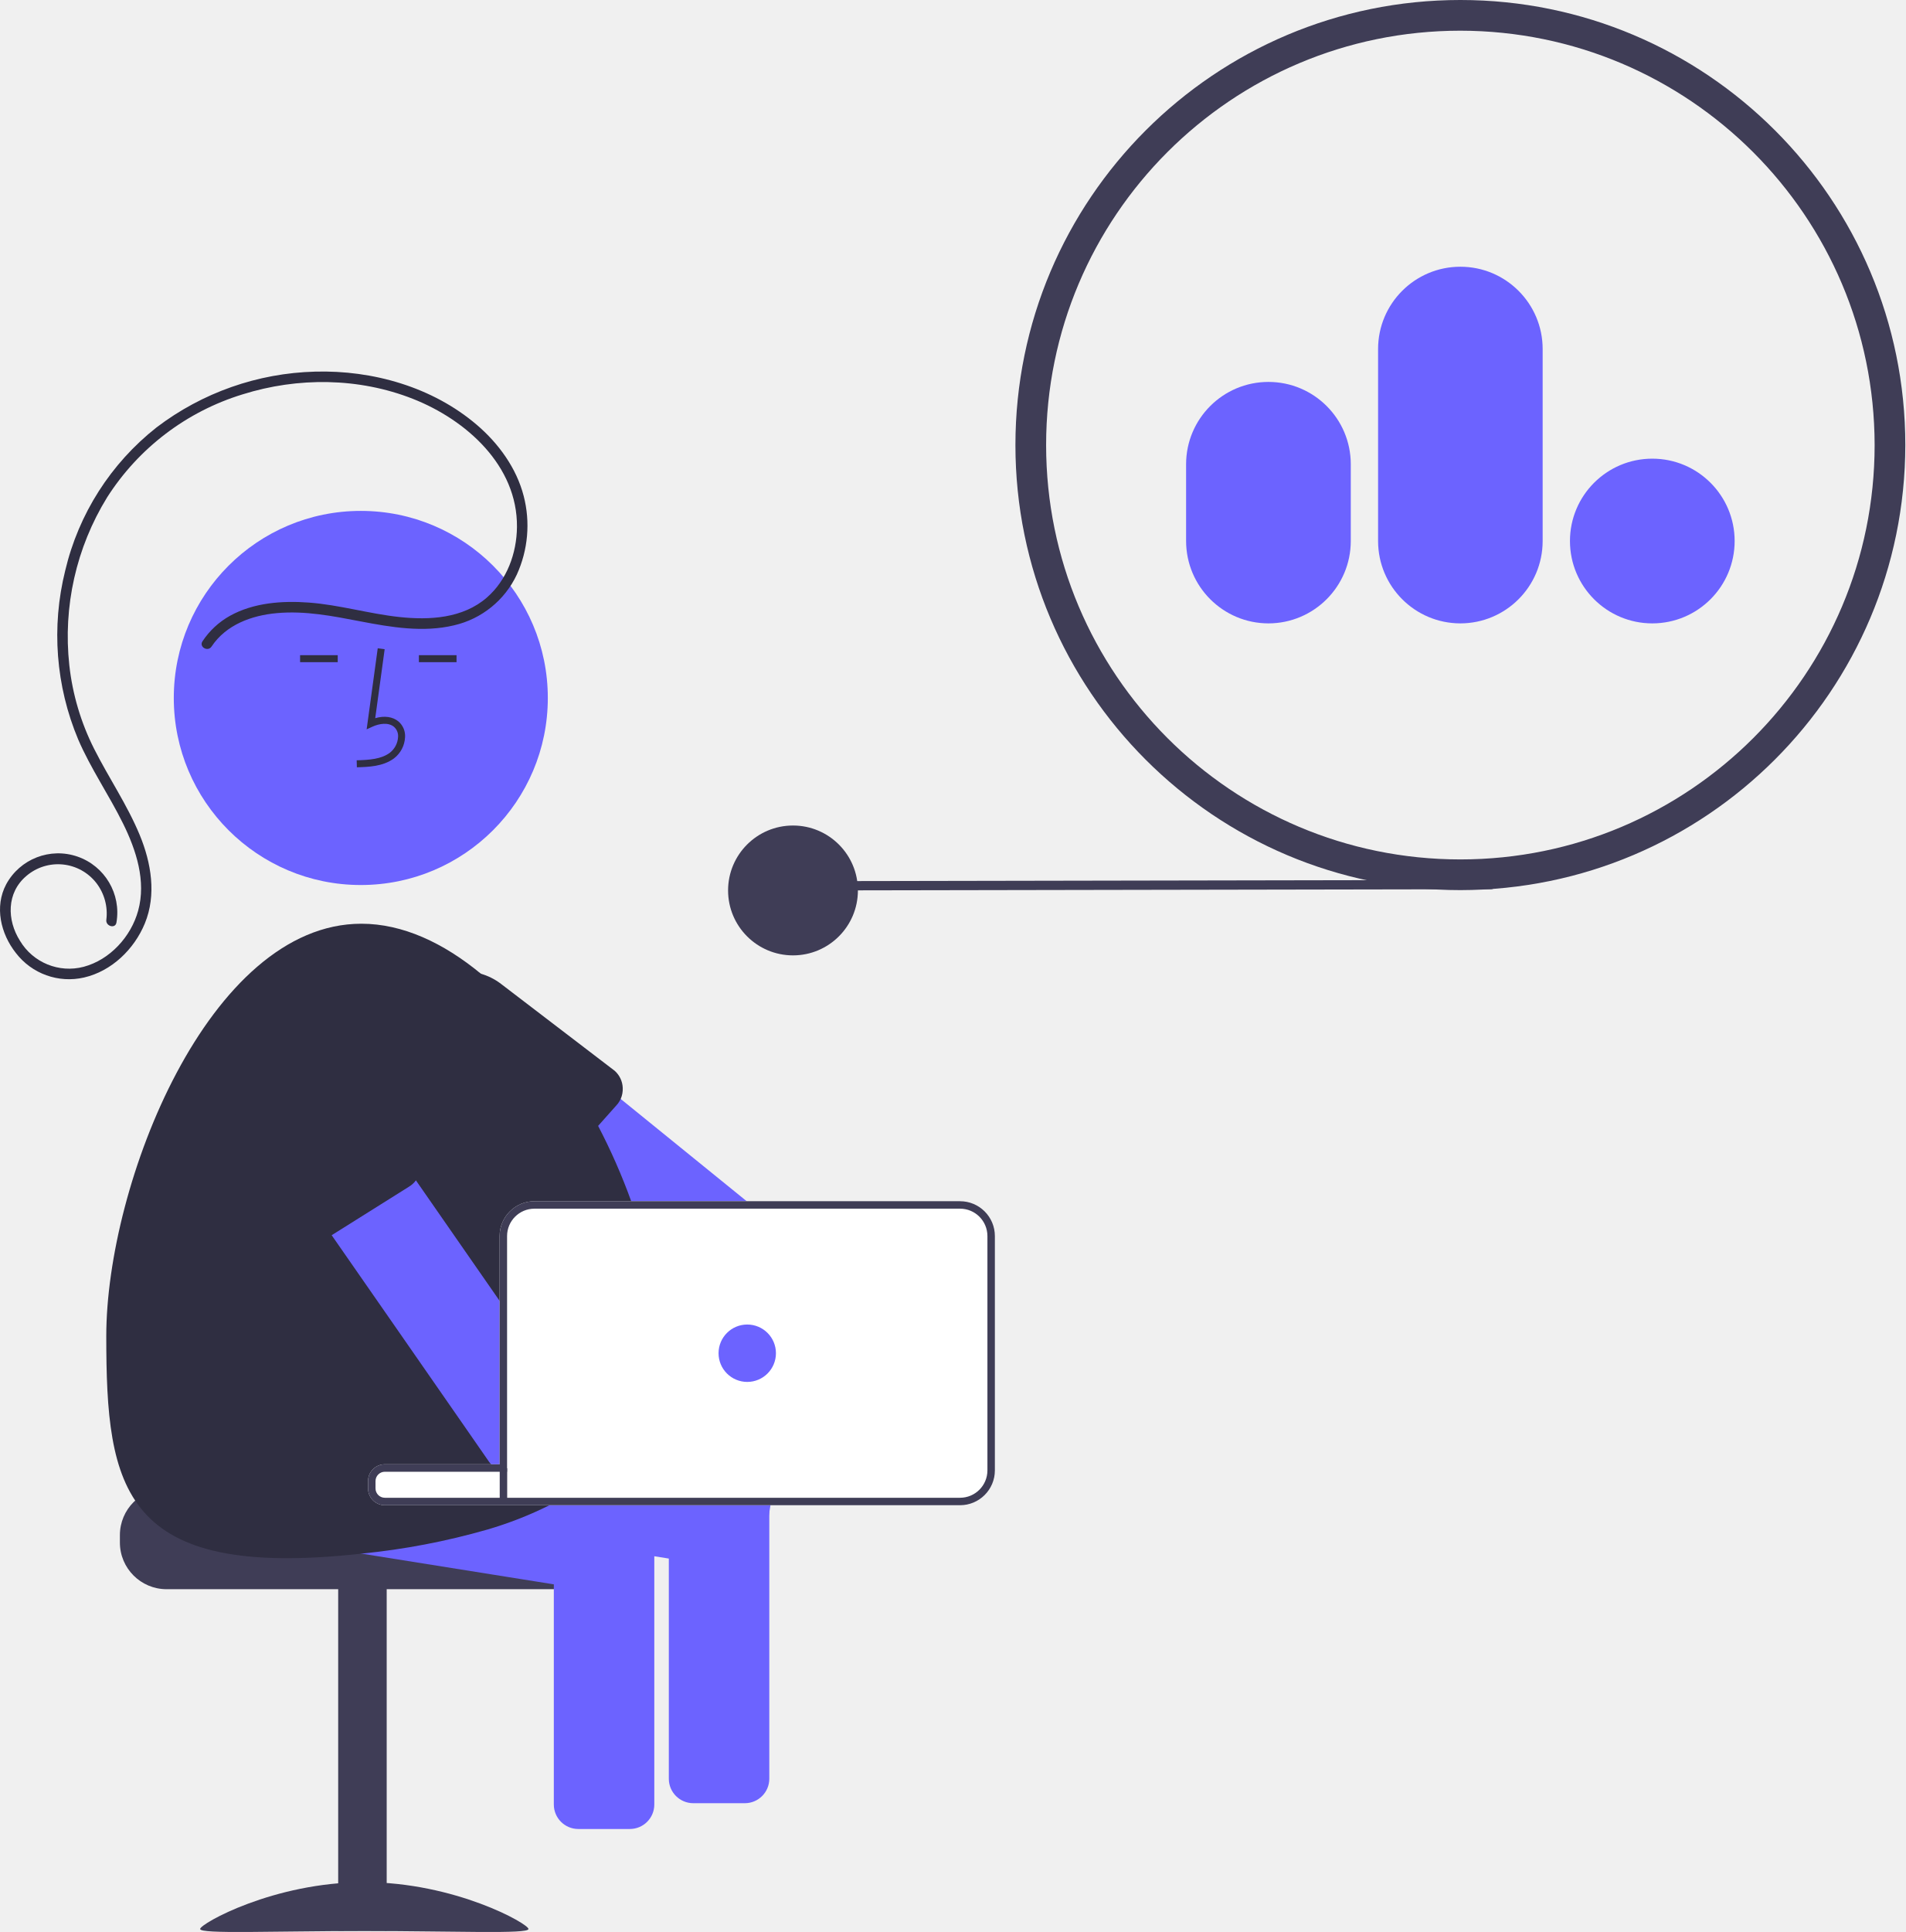
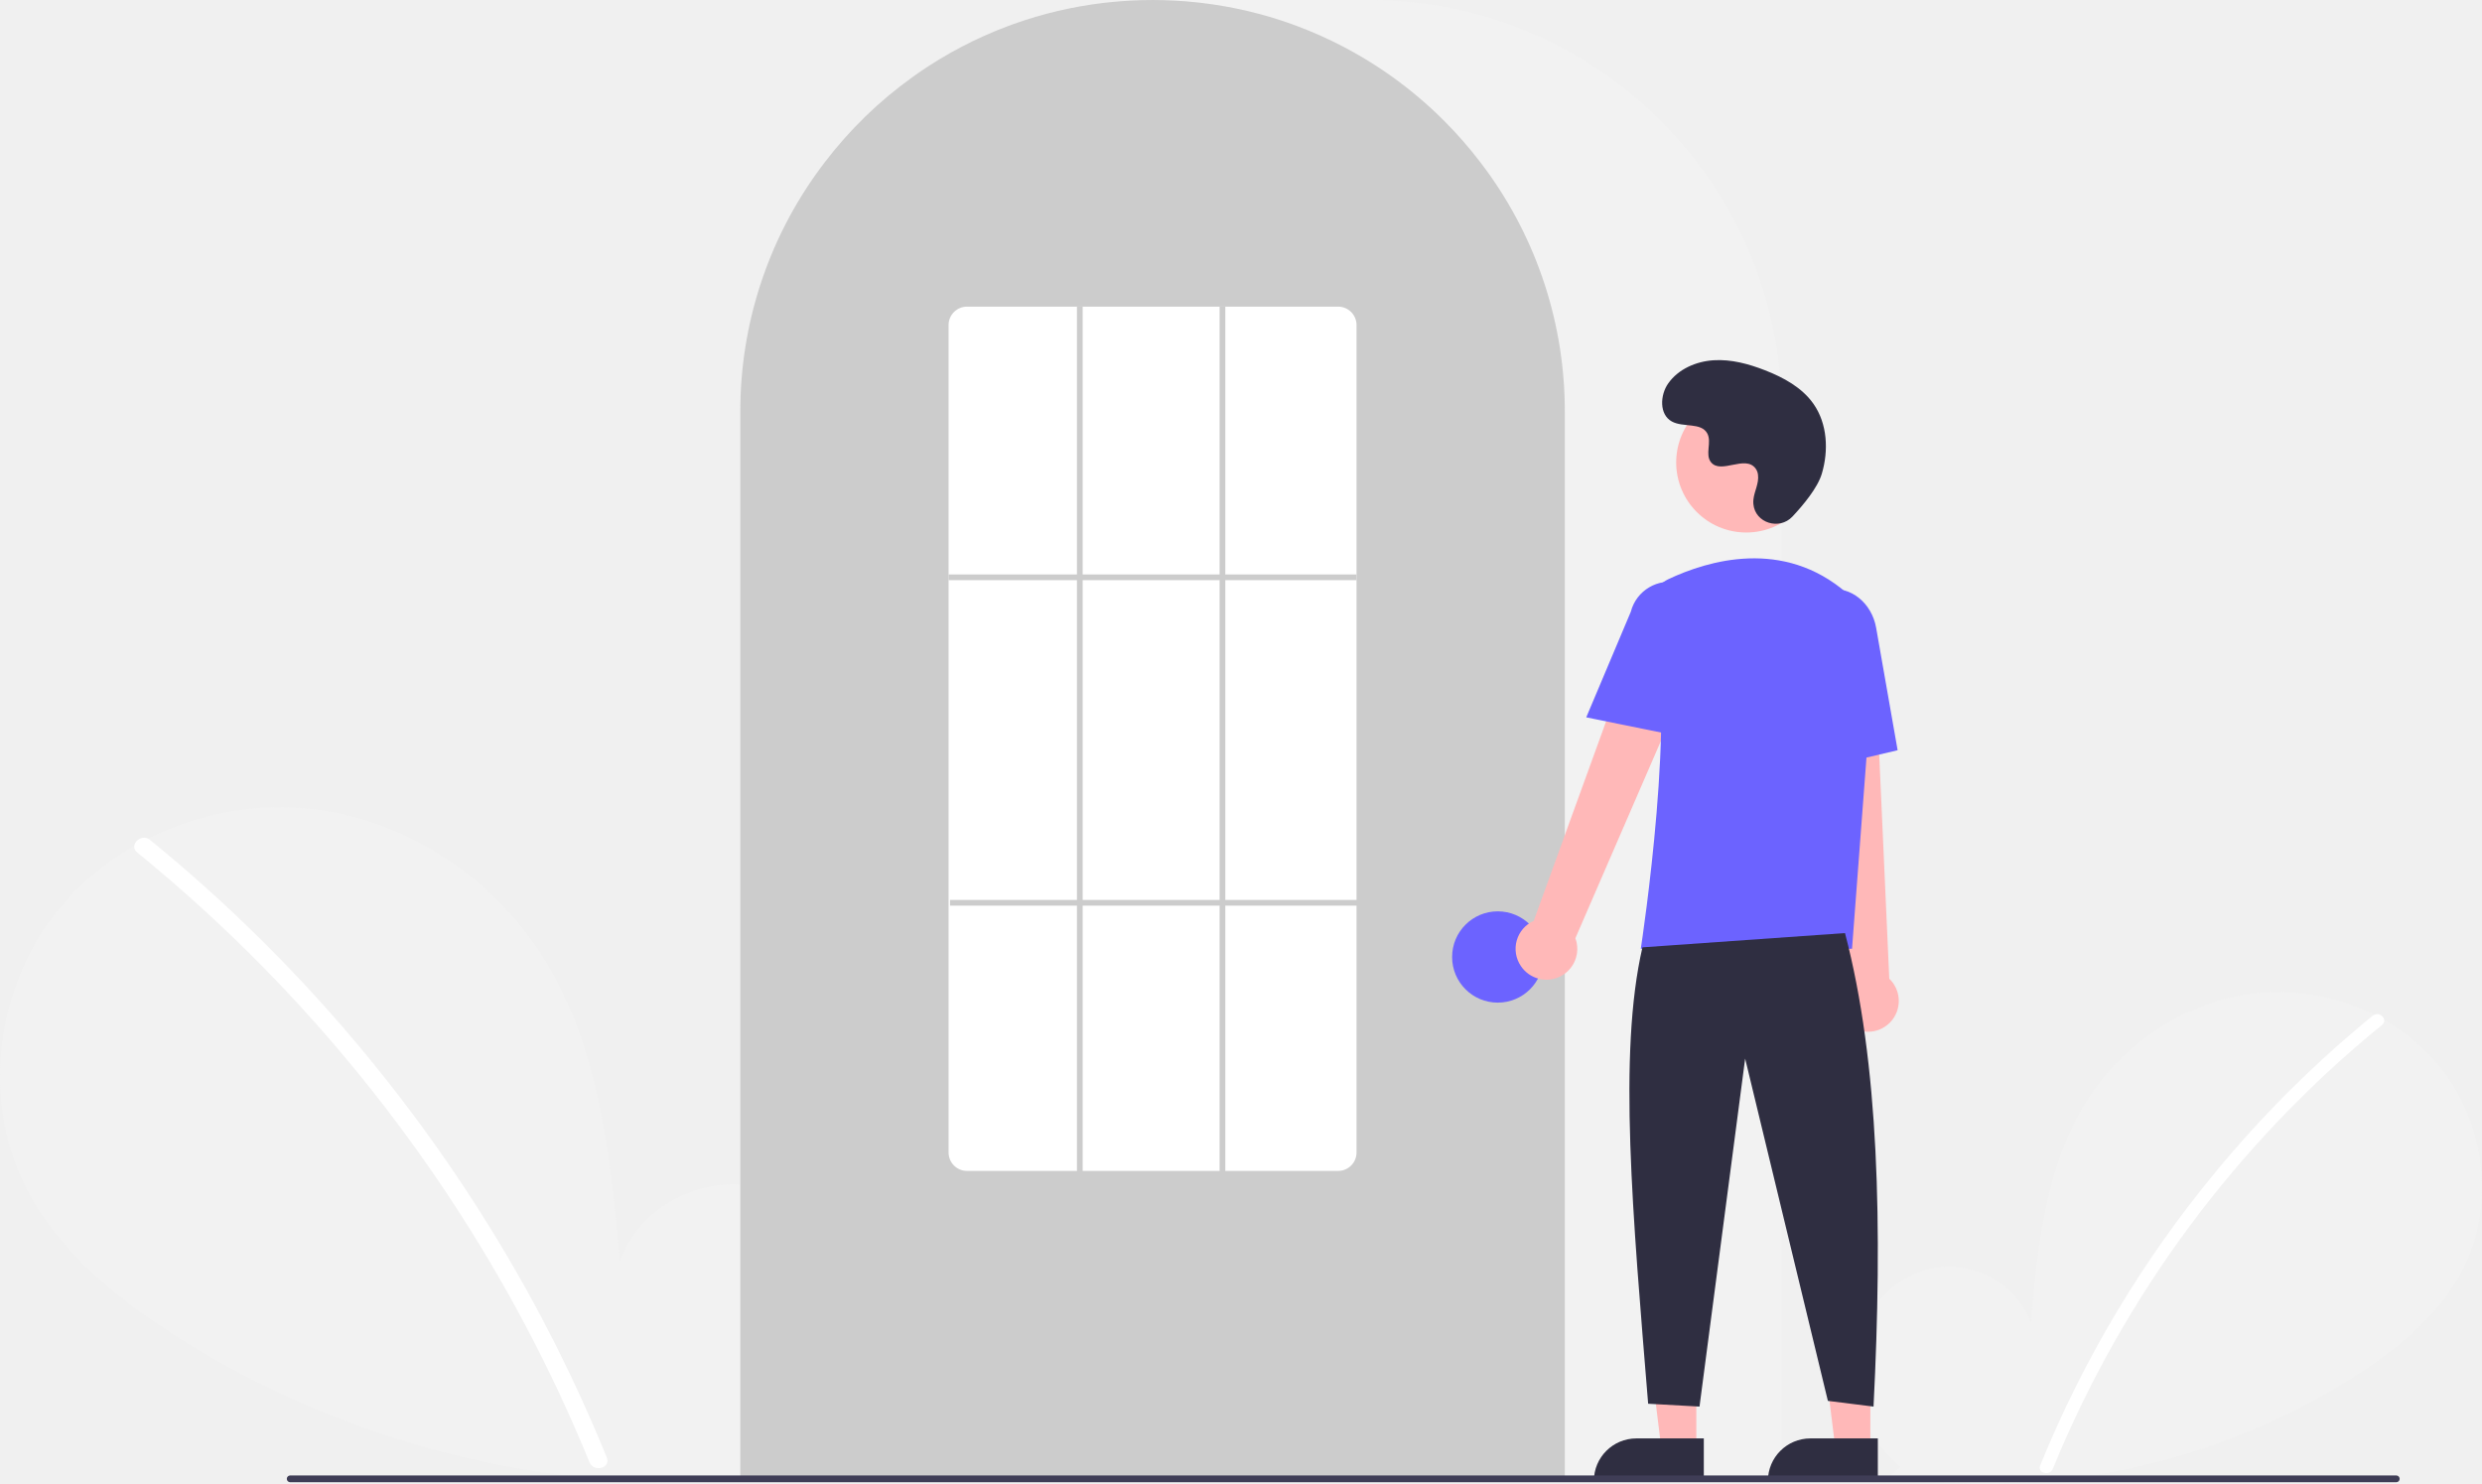
- <svg xmlns="http://www.w3.org/2000/svg" data-name="Layer 1" width="531.277" height="538.577" viewBox="0 0 531.277 538.577">
-   <path d="M558.345,428.939l191.825-.342a1.293,1.293,0,0,0,0-2.586l-191.825.342a1.293,1.293,0,0,0,0,2.586Z" transform="translate(-334.3617 -180.7115)" fill="#3f3d56" />
-   <circle cx="221.117" cy="248.227" r="18.1" fill="#3f3d56" />
-   <path d="M741.571,428.847A124.068,124.068,0,1,1,865.638,304.779,124.208,124.208,0,0,1,741.571,428.847Zm0-239.579A115.511,115.511,0,1,0,857.082,304.779,115.643,115.643,0,0,0,741.571,189.268Z" transform="translate(-334.3617 -180.7115)" fill="#3f3d56" />
-   <path d="M795.104,354.491a22.96,22.96,0,1,1,22.945-22.976A22.971,22.971,0,0,1,795.104,354.491Zm-53.534,0a22.971,22.971,0,0,1-22.945-22.945V278.012a22.945,22.945,0,0,1,45.89,0v53.534A22.971,22.971,0,0,1,741.57,354.491Zm-53.518,0a22.987,22.987,0,0,1-22.96-22.961V310.141a22.961,22.961,0,0,1,45.922,0v21.389A22.987,22.987,0,0,1,688.052,354.491Z" transform="translate(-334.3617 -180.7115)" fill="#6c63ff" />
-   <path d="M367.793,608.641v2.081a13.016,13.016,0,0,0,13.005,13.005H491.079a13.01,13.01,0,0,0,13.005-13.005v-2.081a12.912,12.912,0,0,0-3.018-8.323,13.379,13.379,0,0,0-2.195-2.081H441.671a2.602,2.602,0,0,1-2.601-2.601h-58.272A13.023,13.023,0,0,0,367.793,608.641Z" transform="translate(-334.3617 -180.7115)" fill="#3f3d56" />
-   <rect x="428.661" y="623.21" width="13.525" height="95.716" transform="translate(536.4854 1161.425) rotate(-180)" fill="#3f3d56" />
-   <path d="M390.167,718.451c0,1.461,20.495.565,45.777.565s45.777.896,45.777-.565-20.495-13.05-45.777-13.05S390.167,716.99,390.167,718.451Z" transform="translate(-334.3617 -180.7115)" fill="#3f3d56" />
-   <path d="M389.017,606.446l46.152,7.366,53.622,8.562,18.592,2.965a6.826,6.826,0,0,0,7.803-5.66l.843-5.264.78-4.9.645-4.037a6.749,6.749,0,0,0-1.29-5.16,6.587,6.587,0,0,0-2.528-2.081H441.671a2.602,2.602,0,0,1-2.601-2.601V593.587a2.602,2.602,0,0,1,2.601-2.601h28.278l-13.036-2.081-40.076-6.398-23.398-3.735A6.84,6.84,0,0,0,385.615,584.442l-2.268,14.191A6.853,6.853,0,0,0,389.017,606.446Z" transform="translate(-334.3617 -180.7115)" fill="#6c63ff" />
-   <path d="M488.79,604.47v79.288a6.824,6.824,0,0,0,6.814,6.815h14.389a6.825,6.825,0,0,0,6.815-6.815V604.47a6.726,6.726,0,0,0-1.425-4.151,6.577,6.577,0,0,0-2.643-2.081H492.848a6.613,6.613,0,0,0-2.632,2.081A6.746,6.746,0,0,0,488.79,604.47Z" transform="translate(-334.3617 -180.7115)" fill="#6c63ff" />
-   <path d="M445.427,470.269a6.866,6.866,0,0,0,.541,2.05,6.717,6.717,0,0,0,1.946,2.549l.032.021,41.054,33.303.603.479,8.5,6.898,2.569,2.081H545.128l-2.559-2.081-35.134-28.507-23.544-19.102L465.569,453.103a6.747,6.747,0,0,0-3.766-1.498.033.033,0,0,0-.021-.01,6.917,6.917,0,0,0-1.228.021,6.555,6.555,0,0,0-1.779.437,5.008,5.008,0,0,0-1.103.562,6.571,6.571,0,0,0-1.696,1.488l-8.927,10.997-.135.177A6.764,6.764,0,0,0,445.427,470.269Z" transform="translate(-334.3617 -180.7115)" fill="#6c63ff" />
-   <path d="M447.945,474.889a16.868,16.868,0,0,0,3.319,5.233l27.331,29.36a6.814,6.814,0,0,0,9.644-.427l.76-.864.333-.375L501.14,494.573l5.077-5.701a5.989,5.989,0,0,0,.874-1.165c.125-.208.239-.427.343-.645a6.901,6.901,0,0,0,.572-3.09,6.723,6.723,0,0,0-2.237-4.755l-31.69-24.22a16.973,16.973,0,0,0-12.276-3.392.033.033,0,0,0-.021-.01,17.842,17.842,0,0,0-2.872.603c-.416.114-.821.26-1.238.416a16.769,16.769,0,0,0-6.918,4.89,16.987,16.987,0,0,0-2.809,17.385Z" transform="translate(-334.3617 -180.7115)" fill="#2f2e41" />
-   <circle cx="100.606" cy="194.567" r="52.147" fill="#6c63ff" />
-   <path d="M421.082,599.257l19.341,3.08.437.073,29.401,4.692,18.529,2.965,27.238,4.349.78.125,4.047.645,18.592,2.965a6.826,6.826,0,0,0,7.803-5.66l1.623-10.154.645-4.037c0-.021.01-.042.01-.062H441.671a2.602,2.602,0,0,1-2.601-2.601V593.587a2.602,2.602,0,0,1,2.601-2.601h34.083V579.615l-2.081-.333-10.279-1.644-37.901-6.045a6.828,6.828,0,0,0-7.814,5.66l-.843,5.254-1.425,8.947A6.834,6.834,0,0,0,421.082,599.257Z" transform="translate(-334.3617 -180.7115)" fill="#6c63ff" />
-   <path d="M363.995,553.189c0,42.51,4.318,67.938,70.903,60.655.093-.01.177-.021.27-.031A197.705,197.705,0,0,0,470.261,607.102a104.22,104.22,0,0,0,17.312-6.783c1.311-.666,2.569-1.363,3.808-2.081H441.671a2.602,2.602,0,0,1-2.601-2.601V593.587a2.602,2.602,0,0,1,2.601-2.601h34.083V525.275a7.637,7.637,0,0,1,7.626-7.626H511.107c-.24-.687-.479-1.384-.739-2.081A170.447,170.447,0,0,0,501.14,494.573a160.15,160.15,0,0,0-17.25-26.613A110.835,110.835,0,0,0,468.451,452.156c-10.435-8.614-21.796-13.941-33.324-13.941C392.617,438.215,363.995,510.678,363.995,553.189Z" transform="translate(-334.3617 -180.7115)" fill="#2f2e41" />
-   <path d="M433.872,394.606l-.054-1.949c3.625-.101,6.821-.328,9.223-2.083a5.99,5.99,0,0,0,2.32-4.412,3.424,3.424,0,0,0-1.123-2.82c-1.594-1.346-4.16-.911-6.029-.053l-1.612.739,3.092-22.596,1.931.265-2.63,19.221c2.541-.747,4.895-.425,6.507.936a5.331,5.331,0,0,1,1.813,4.377,7.924,7.924,0,0,1-3.118,5.917C441.104,394.403,437.094,394.516,433.872,394.606Z" transform="translate(-334.3617 -180.7115)" fill="#2f2e41" />
-   <rect x="116.805" y="182.643" width="10.495" height="1.949" fill="#2f2e41" />
-   <rect x="83.677" y="182.643" width="10.495" height="1.949" fill="#2f2e41" />
-   <path d="M393.35,360.951c4.056-6.105,11.192-8.693,18.229-9.322,7.921-.709,15.574.819,23.307,2.303,8.511,1.633,17.518,3.161,26.094,1.096a25.724,25.724,0,0,0,17.486-14.126,32.905,32.905,0,0,0,1.916-21.941c-2.01-7.781-6.998-14.628-13.045-19.8-12.342-10.555-29.044-15.299-45.108-14.852A76.262,76.262,0,0,0,378.019,299.855a71.807,71.807,0,0,0-25.474,39.921,74.858,74.858,0,0,0,3.625,47.085c3.515,8.155,8.599,15.506,12.522,23.456,3.653,7.401,6.466,16.007,4.193,24.262-1.994,7.244-7.849,13.68-15.199,15.646a15.961,15.961,0,0,1-17.749-7.246c-3.674-5.794-3.762-13.383,1.755-18.061a13.542,13.542,0,0,1,19.536,1.949,13.939,13.939,0,0,1,2.788,10.22c-.272,1.84,2.544,2.634,2.819.777a16.489,16.489,0,0,0-30.744-10.647c-3.327,6.255-1.532,13.8,2.691,19.147a18.662,18.662,0,0,0,19.028,6.842c7.688-1.775,13.976-7.885,16.934-15.065,3.293-7.993,1.784-16.913-1.426-24.67-3.47-8.385-8.622-15.904-12.696-23.984a68.308,68.308,0,0,1-6.931-23.339,73.847,73.847,0,0,1,10.532-46.776,68.635,68.635,0,0,1,37.803-28.731c15.4-4.834,32.385-4.686,47.463,1.255,14.853,5.852,29.195,18.606,29.023,35.735-.074,7.317-2.79,14.779-8.394,19.659-6.698,5.832-16.024,6.331-24.443,5.421-8.473-.916-16.701-3.391-25.211-4.022-7.402-.549-15.387.022-21.996,3.699a21.992,21.992,0,0,0-7.64,7.087c-1.044,1.571,1.487,3.037,2.524,1.475Z" transform="translate(-334.3617 -180.7115)" fill="#2f2e41" />
-   <path d="M401.648,488.58a5.484,5.484,0,0,0,.28.551,5.913,5.913,0,0,0,.343.541l22.805,32.824,1.769,2.549L445.448,551.805l17.947,25.833,7.262,10.466a6.066,6.066,0,0,0,.656.801,6.795,6.795,0,0,0,4.255,2.081h.187V546.343l-2.081-2.996-23.336-33.584L425.275,473.692a6.829,6.829,0,0,0-9.488-1.717l-7.689,5.337-4.131,2.871A6.814,6.814,0,0,0,401.648,488.58Z" transform="translate(-334.3617 -180.7115)" fill="#6c63ff" />
-   <path d="M398.079,487.779l1.03,2.07.011.01.281.551L416.119,523.6a6.839,6.839,0,0,0,9.374,2.289l1.082-.676.27-.166L448.403,511.521a6.812,6.812,0,0,0,2.268-9.405l-23.679-32.107a17.02,17.02,0,0,0-20.787-5.368,16.739,16.739,0,0,0-2.31,1.269A17.024,17.024,0,0,0,398.079,487.779Z" transform="translate(-334.3617 -180.7115)" fill="#2f2e41" />
-   <path d="M520.855,598.238v78.331a6.825,6.825,0,0,0,6.815,6.815h14.389a6.824,6.824,0,0,0,6.814-6.815V598.238Z" transform="translate(-334.3617 -180.7115)" fill="#6c63ff" />
-   <path d="M436.989,593.587v2.05a4.699,4.699,0,0,0,3.766,4.599c.145.021.291.052.437.062.156.01.312.021.479.021H602.058a9.719,9.719,0,0,0,9.717-9.707V525.275a9.719,9.719,0,0,0-9.717-9.707H483.38a9.718,9.718,0,0,0-9.707,9.707v63.63H441.671A4.682,4.682,0,0,0,436.989,593.587Z" transform="translate(-334.3617 -180.7115)" fill="#fff" />
-   <path d="M436.989,593.587v2.05a4.699,4.699,0,0,0,3.766,4.599c.145.021.291.052.437.062.156.01.312.021.479.021H602.058a9.719,9.719,0,0,0,9.717-9.707V525.275a9.719,9.719,0,0,0-9.717-9.707H483.38a9.718,9.718,0,0,0-9.707,9.707v63.63H441.671A4.682,4.682,0,0,0,436.989,593.587Zm2.081,2.05V593.587a2.602,2.602,0,0,1,2.601-2.601h34.083V525.275a7.637,7.637,0,0,1,7.626-7.626H602.058a7.639,7.639,0,0,1,7.636,7.626v65.337a7.639,7.639,0,0,1-7.636,7.626H441.671A2.602,2.602,0,0,1,439.07,595.637Z" transform="translate(-334.3617 -180.7115)" fill="#3f3d56" />
-   <circle cx="208.361" cy="377.233" r="8.001" fill="#6c63ff" />
-   <rect x="139.343" y="409.297" width="2.081" height="9.364" fill="#3f3d56" />
+ <svg xmlns="http://www.w3.org/2000/svg" data-name="Layer 1" width="870" height="520.139" viewBox="0 0 870 520.139">
+   <path d="M831.092,704.187c-11.138-9.412-17.904-24.28-16.13-38.754s12.764-27.78,27.018-30.854,30.504,5.435,34.834,19.359c2.383-26.846,5.129-54.818,19.402-77.68,12.924-20.701,35.309-35.514,59.569-38.164s49.803,7.359,64.933,26.507,18.835,46.985,8.238,68.969c-7.806,16.195-22.188,28.247-37.257,38.052a240.452,240.452,0,0,1-164.454,35.977Z" transform="translate(-165 -189.9307)" fill="#f2f2f2" />
+   <path d="M996.728,546.01a393.414,393.414,0,0,0-54.826,54.442,394.561,394.561,0,0,0-61.752,103.194c-1.112,2.725,3.313,3.911,4.412,1.216A392.342,392.342,0,0,1,999.963,549.245c2.284-1.86-.97-5.08-3.236-3.236Z" transform="translate(-165 -189.9307)" fill="#fff" />
+   <path d="M445.067,701.63c15.299-12.927,24.591-33.348,22.154-53.228s-17.531-38.156-37.11-42.377-41.897,7.464-47.844,26.59c-3.273-36.873-7.044-75.292-26.648-106.693-17.751-28.433-48.497-48.778-81.818-52.418s-68.404,10.107-89.185,36.407-25.869,64.535-11.315,94.729c10.722,22.243,30.475,38.797,51.172,52.264,66.03,42.965,147.939,60.884,225.877,49.415" transform="translate(-165 -189.9307)" fill="#f2f2f2" />
+   <path d="M217.567,484.373a540.355,540.355,0,0,1,75.304,74.777A548.076,548.076,0,0,1,352.257,647.04a545.835,545.835,0,0,1,25.43,53.846c1.527,3.743-4.55,5.372-6.06,1.671a536.36,536.36,0,0,0-49.009-92.727A539.734,539.734,0,0,0,256.889,528.632a538.441,538.441,0,0,0-43.766-39.815c-3.138-2.555,1.332-6.978,4.444-4.444Z" transform="translate(-165 -189.9307)" fill="#fff" />
+   <path d="M789.5,708.931h-365v-374.5c0-79.678,64.822-144.5,144.5-144.5h76c79.677,0,144.5,64.822,144.5,144.5Z" transform="translate(-165 -189.9307)" fill="#f2f2f2" />
+   <path d="M713.5,708.931h-289v-374.5a143.382,143.382,0,0,1,27.596-84.944c.664-.905,1.326-1.798,2.009-2.681a144.466,144.466,0,0,1,30.754-29.851c.66-.48,1.322-.952,1.994-1.423a144.16,144.16,0,0,1,31.472-16.459c.661-.25,1.334-.501,2.007-.742a144.02,144.02,0,0,1,31.108-7.336c.658-.09,1.333-.16,2.008-.23a146.288,146.288,0,0,1,31.105,0c.673.07,1.349.141,2.014.231a143.995,143.995,0,0,1,31.1,7.335c.673.241,1.346.492,2.009.743a143.799,143.799,0,0,1,31.106,16.216c.672.461,1.344.933,2.006,1.405a145.987,145.987,0,0,1,18.384,15.564,144.305,144.305,0,0,1,12.724,14.551c.681.88,1.343,1.773,2.005,2.677A143.382,143.382,0,0,1,713.5,334.431Z" transform="translate(-165 -189.9307)" fill="#ccc" />
+   <circle cx="525" cy="335.5" r="16" fill="#6c63ff" />
+   <polygon points="594.599 507.783 582.339 507.783 576.506 460.495 594.601 460.496 594.599 507.783" fill="#ffb8b8" />
+   <path d="M573.582,504.28h23.644a0,0,0,0,1,0,0v14.887a0,0,0,0,1,0,0H558.695a0,0,0,0,1,0,0v0a14.887,14.887,0,0,1,14.887-14.887Z" fill="#2f2e41" />
+   <polygon points="655.599 507.783 643.339 507.783 637.506 460.495 655.601 460.496 655.599 507.783" fill="#ffb8b8" />
+   <path d="M634.582,504.28h23.644a0,0,0,0,1,0,0v14.887a0,0,0,0,1,0,0H619.695a0,0,0,0,1,0,0v0a14.887,14.887,0,0,1,14.887-14.887Z" fill="#2f2e41" />
+   <path d="M698.098,528.6a10.743,10.743,0,0,1,4.511-15.843l41.676-114.867L764.791,409.082,717.206,518.853a10.801,10.801,0,0,1-19.109,9.748Z" transform="translate(-165 -189.9307)" fill="#ffb8b8" />
+   <path d="M814.336,550.184a10.743,10.743,0,0,1-2.893-16.217L798.533,412.458l23.338,1.066L827.236,533.045a10.801,10.801,0,0,1-12.9,17.139Z" transform="translate(-165 -189.9307)" fill="#ffb8b8" />
+   <circle cx="612.106" cy="162.123" r="24.561" fill="#ffb8b8" />
+   <path d="M814.18,522.549H740.133l.089-.576c.133-.861,13.197-86.439,3.562-114.436a11.813,11.813,0,0,1,6.069-14.584h0c13.772-6.485,40.208-14.471,62.52,4.909a28.234,28.234,0,0,1,9.459,23.396Z" transform="translate(-165 -189.9307)" fill="#6c63ff" />
+   <path d="M754.354,448.181,721.018,441.418l15.626-37.03a13.997,13.997,0,0,1,27.106,6.998Z" transform="translate(-165 -189.9307)" fill="#6c63ff" />
+   <path d="M797.05,460.739l-2.004-45.941c-1.52-8.636,3.424-16.8,11.027-18.135,7.605-1.33,15.032,4.66,16.558,13.36l7.533,42.928Z" transform="translate(-165 -189.9307)" fill="#6c63ff" />
+   <path d="M811.716,517.049c11.915,45.377,13.214,103.069,10,166l-16-2-29-120-16,122-18-1c-5.377-66.03-10.613-122.715-2-160Z" transform="translate(-165 -189.9307)" fill="#2f2e41" />
+   <path d="M793.289,371.035c-4.582,4.881-13.091,2.261-13.688-4.407a8.055,8.055,0,0,1,.01-1.556c.308-2.954,2.015-5.635,1.606-8.754a4.59,4.59,0,0,0-.84-2.149c-3.651-4.889-12.222,2.187-15.668-2.239-2.113-2.714.371-6.987-1.251-10.021-2.14-4.004-8.479-2.029-12.454-4.221-4.423-2.439-4.158-9.225-1.247-13.353,3.551-5.034,9.776-7.72,15.923-8.107s12.253,1.275,17.992,3.511c6.521,2.541,12.988,6.054,17.001,11.788,4.88,6.973,5.35,16.348,2.909,24.502C802.098,360.99,797.031,367.049,793.289,371.035Z" transform="translate(-165 -189.9307)" fill="#2f2e41" />
+   <path d="M1004.982,709.574h-738.294a1.191,1.191,0,0,1,0-2.381h738.294a1.191,1.191,0,0,1,0,2.381Z" transform="translate(-165 -189.9307)" fill="#3f3d56" />
+   <path d="M634,600.431H504a6.465,6.465,0,0,1-6.5-6.415V303.846a6.465,6.465,0,0,1,6.5-6.415H634a6.465,6.465,0,0,1,6.5,6.415V594.015A6.465,6.465,0,0,1,634,600.431Z" transform="translate(-165 -189.9307)" fill="#fff" />
+   <rect x="332.5" y="201.39" width="143" height="2" fill="#ccc" />
+   <rect x="333" y="315.5" width="143" height="2" fill="#ccc" />
+   <rect x="377.5" y="107.5" width="2" height="304" fill="#ccc" />
+   <rect x="427.5" y="107.5" width="2" height="304" fill="#ccc" />
</svg>
